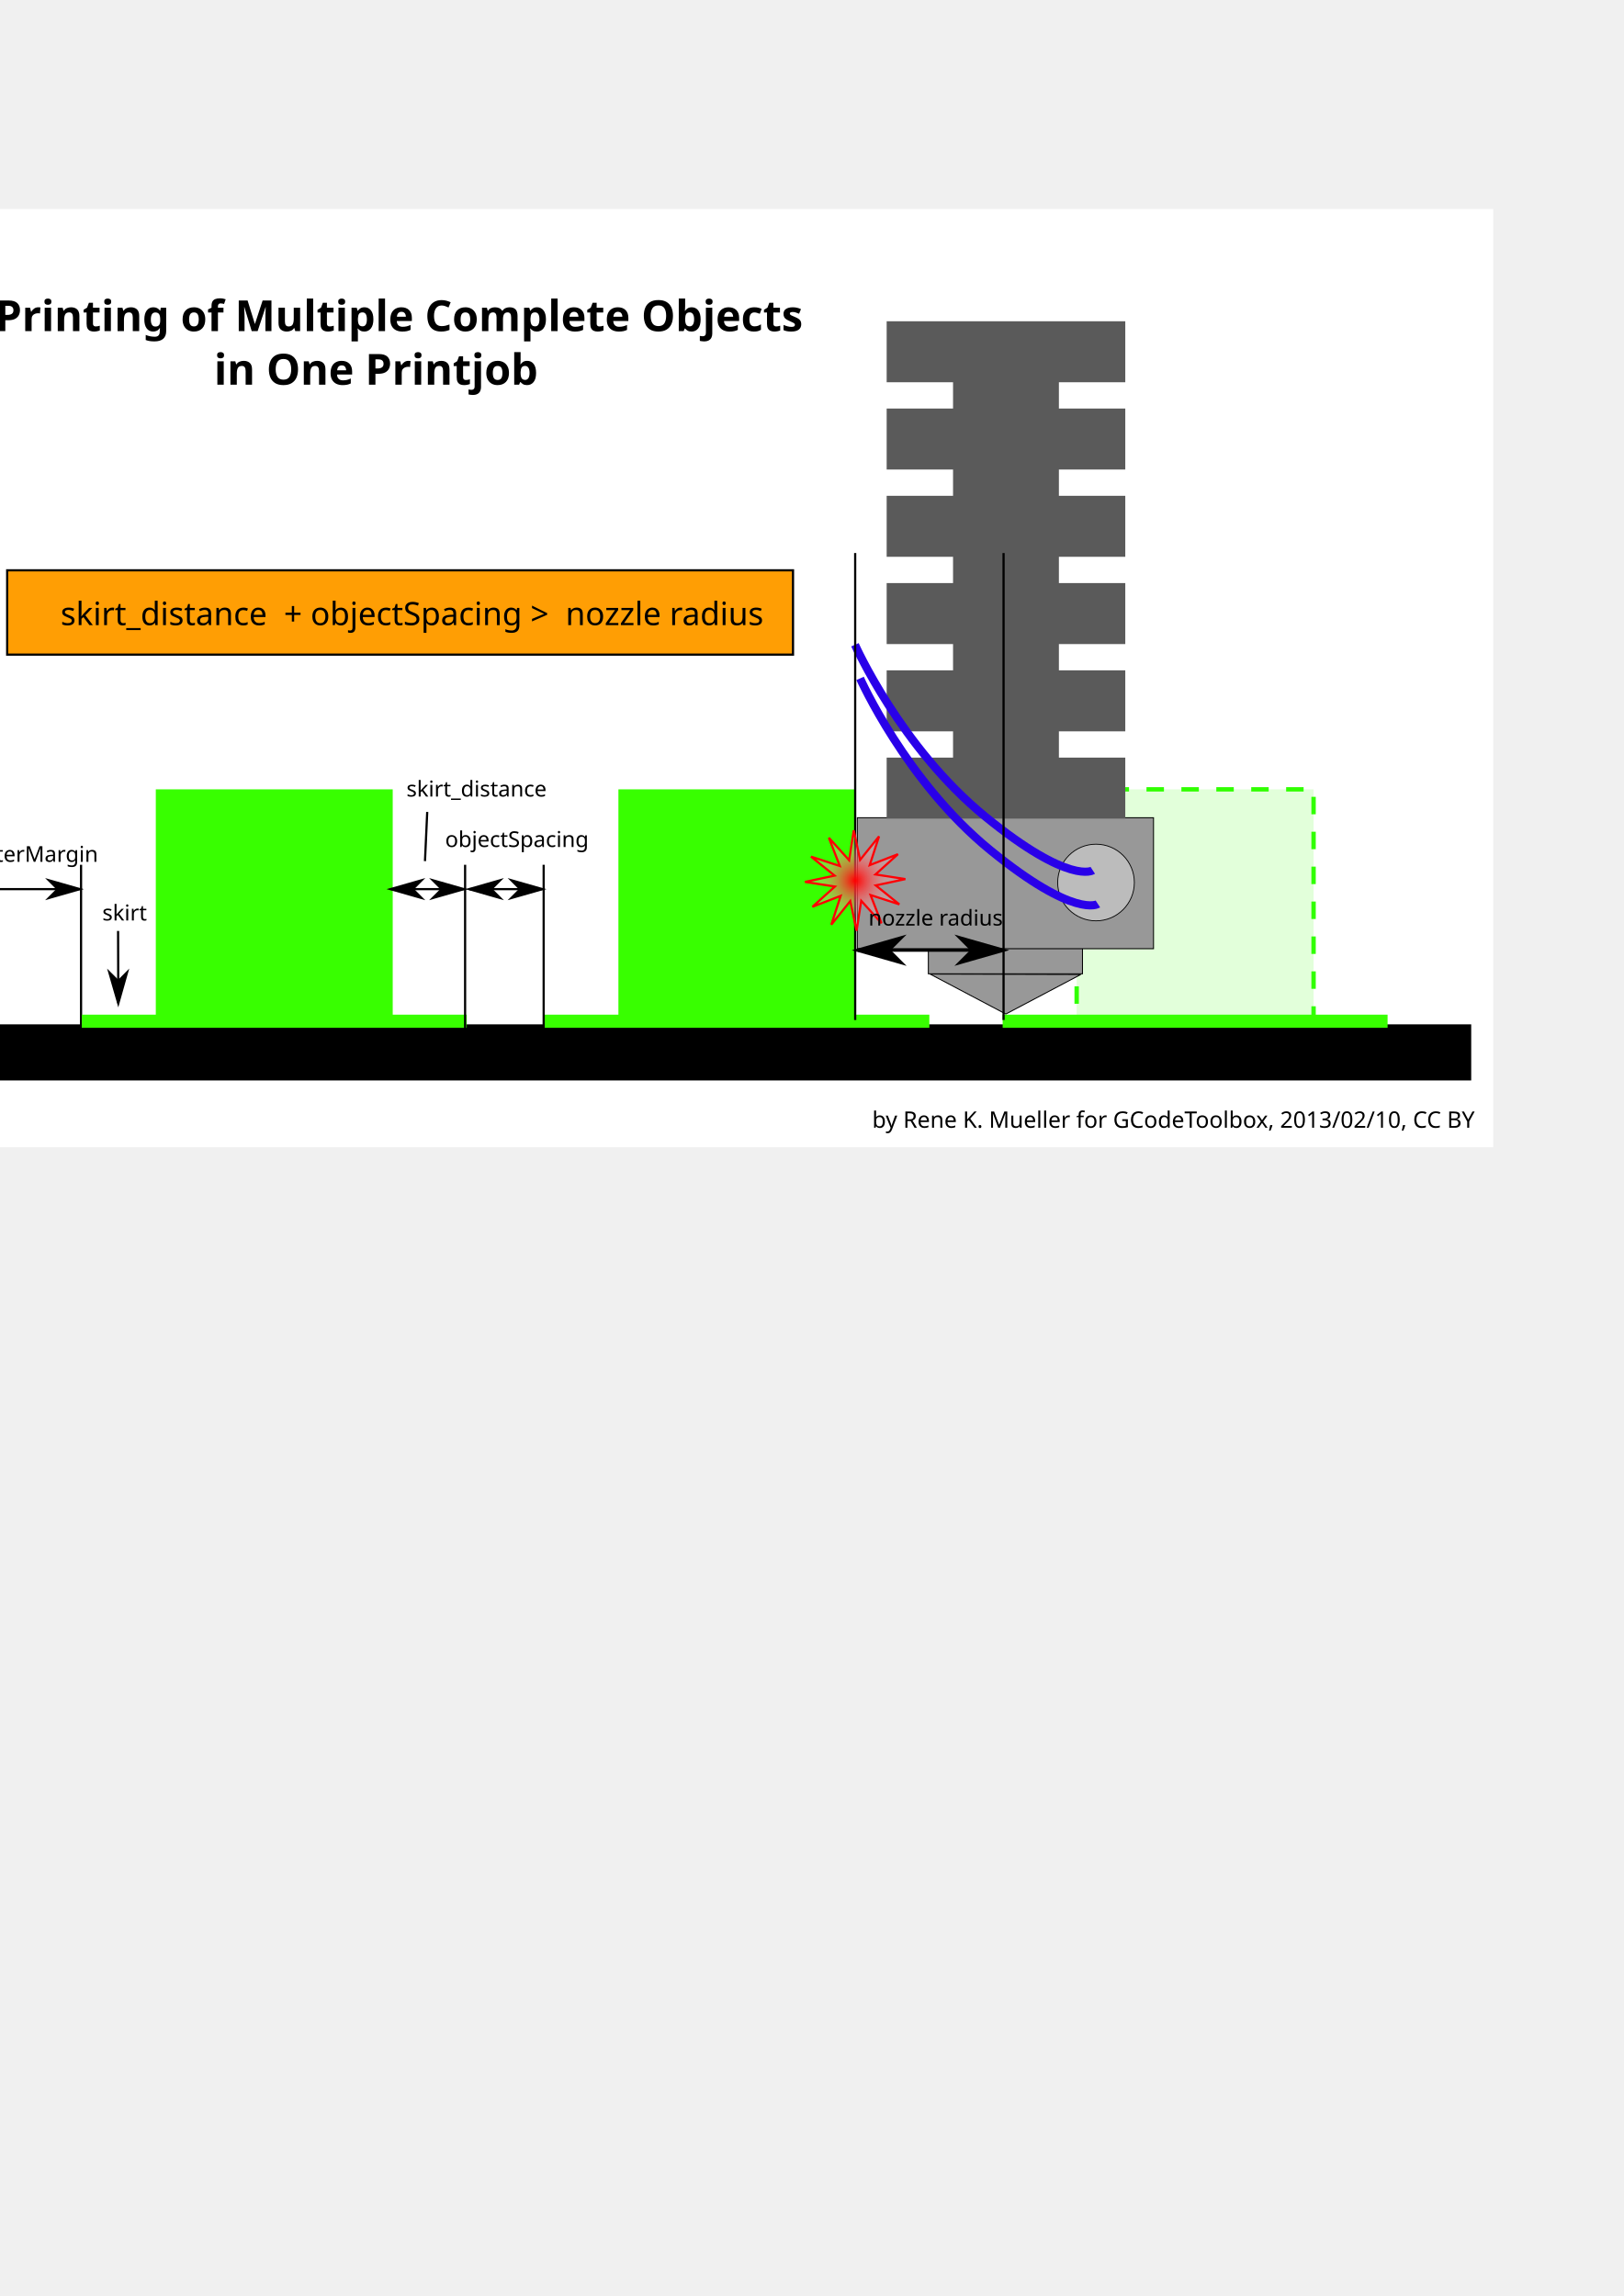
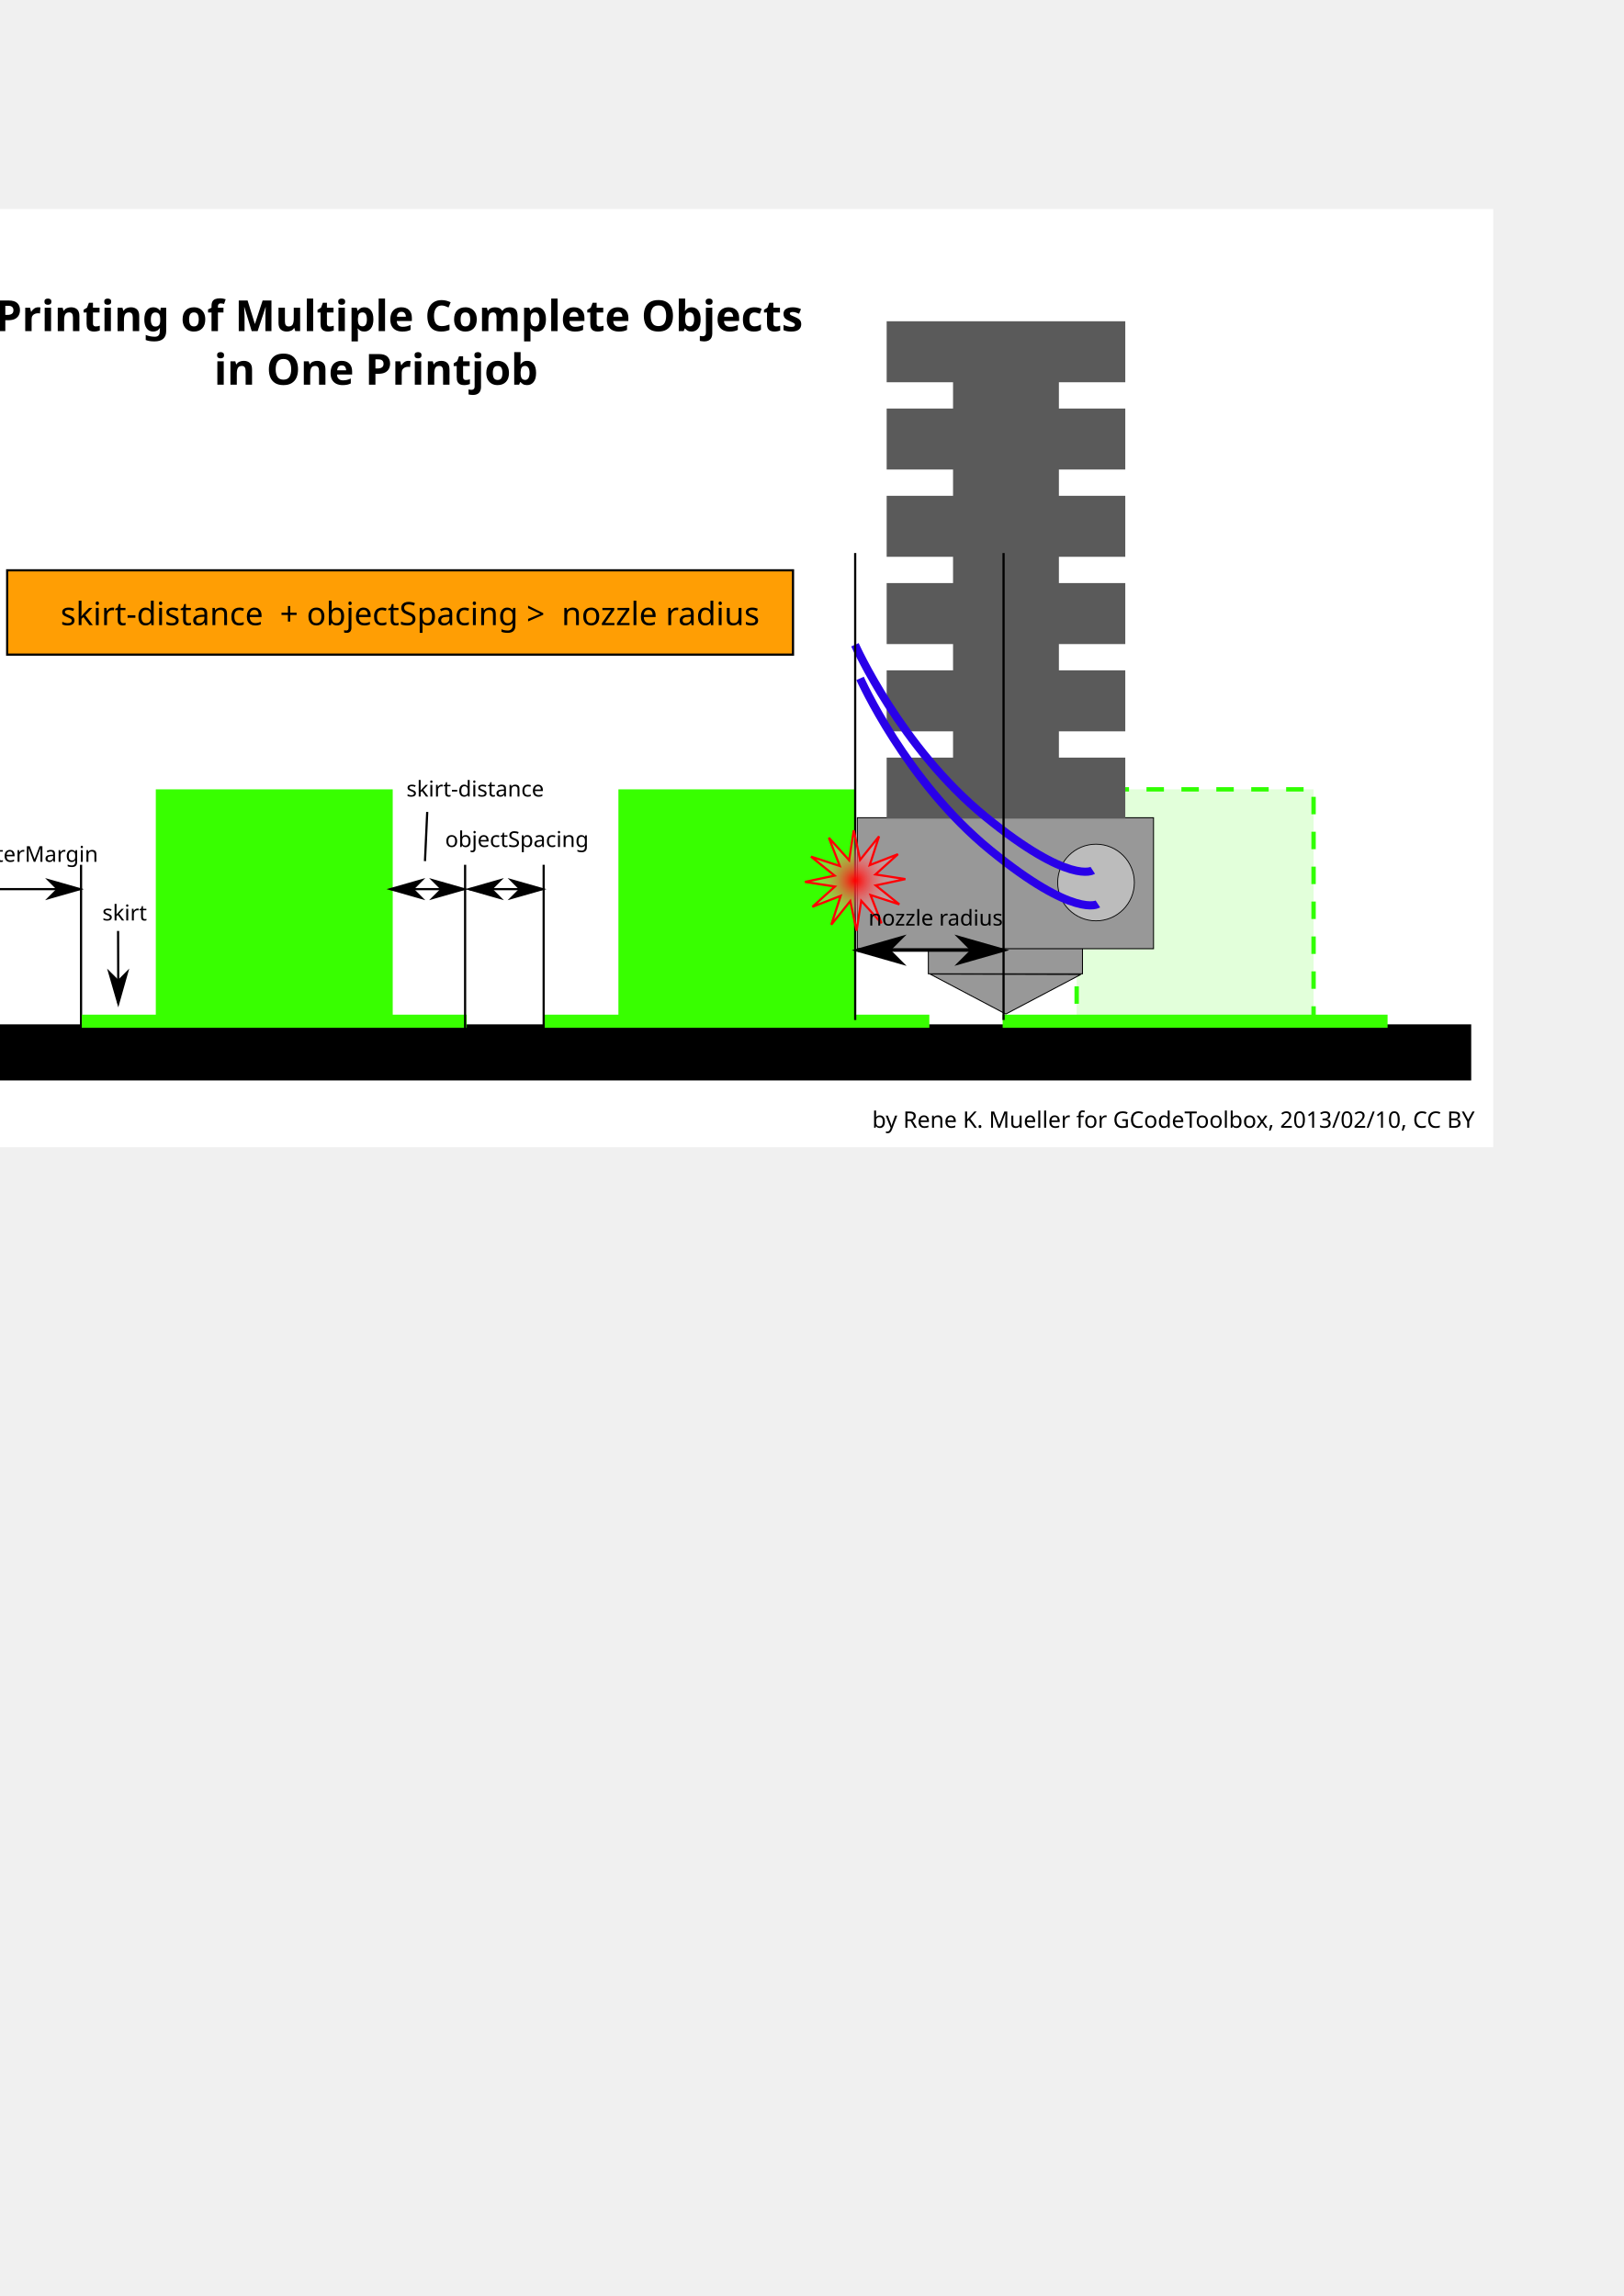
<svg xmlns="http://www.w3.org/2000/svg" xmlns:xlink="http://www.w3.org/1999/xlink" width="744.094" height="1052.362" id="svg6416" version="1.1">
  <defs id="defs6418">
    <linearGradient id="linearGradient7558">
      <stop style="stop-color:#ff0000;stop-opacity:1;" offset="0" id="stop7560" />
      <stop style="stop-color:#ffffff;stop-opacity:0;" offset="1" id="stop7562" />
    </linearGradient>
    <marker orient="auto" refY="0.0" refX="0.0" id="Arrow1Lend" style="overflow:visible;">
      <path id="path3884" d="M 0.0,0.0 L 5.0,-5.0 L -12.5,0.0 L 5.0,5.0 L 0.0,0.0 z " style="fill-rule:evenodd;stroke:#000000;stroke-width:1.0pt;marker-start:none;" transform="scale(0.8) rotate(180) translate(12.5,0)" />
    </marker>
    <marker orient="auto" refY="0.0" refX="0.0" id="Arrow1Lstart" style="overflow:visible">
      <path id="path3881" d="M 0.0,0.0 L 5.0,-5.0 L -12.5,0.0 L 5.0,5.0 L 0.0,0.0 z " style="fill-rule:evenodd;stroke:#000000;stroke-width:1.0pt;marker-start:none" transform="scale(0.8) translate(12.5,0)" />
    </marker>
    <radialGradient xlink:href="#linearGradient7558" id="radialGradient7564" cx="382.86" cy="360.501" fx="382.86" fy="360.501" r="23.499" gradientUnits="userSpaceOnUse" />
  </defs>
  <g id="layer1">
    <rect style="fill:#ffffff;fill-opacity:1;stroke:none" id="rect7568" width="723.515" height="430.014" x="-39.19" y="95.805" />
    <rect style="fill:#38ff00;fill-opacity:0.146;stroke:#30ff00;opacity:1;stroke-opacity:1;stroke-width:2;stroke-miterlimit:4;stroke-dasharray:8,8;stroke-dashoffset:0" id="rect7566" width="108.571" height="108.571" x="493.4" y="361.791" />
    <g id="g3907" transform="translate(0,220)">
      <path id="path7385" d="m 426.217,226.461 34.721,18.318 34.348,-18.121 z" style="fill:#989898;fill-opacity:1;stroke:#000000;stroke-width:0.436;stroke-linecap:butt;stroke-linejoin:miter;stroke-miterlimit:4;stroke-opacity:1;stroke-dasharray:none" />
      <rect y="213.968" x="425.436" height="12.372" width="70.632" id="rect7387" style="fill:#989898;fill-opacity:1;stroke:#000000;stroke-width:0.436;stroke-miterlimit:4;stroke-opacity:1;stroke-dasharray:none" />
      <rect y="154.804" x="392.882" height="60.036" width="135.739" id="rect7389" style="fill:#989898;fill-opacity:1;stroke:#000000;stroke-width:0.436;stroke-linecap:round;stroke-linejoin:miter;stroke-miterlimit:4;stroke-opacity:1;stroke-dasharray:none;stroke-dashoffset:0" />
      <path transform="matrix(0.3745705,0,0,0.3745705,368.9284,151.22)" d="m 402.887,88.844 c 0,25.9 -20.996,46.897 -46.897,46.897 -25.9,0 -46.897,-20.996 -46.897,-46.897 0,-25.9 20.996,-46.897 46.897,-46.897 25.9,0 46.897,20.996 46.897,46.897 z" id="path7391" style="fill:#bcbcbc;fill-opacity:1;stroke:#000000;stroke-width:1;stroke-linecap:round;stroke-linejoin:miter;stroke-miterlimit:4;stroke-opacity:1;stroke-dasharray:none;stroke-dashoffset:0" />
      <g transform="translate(0,10)" id="g4024">
        <rect style="fill:#5a5a5a;fill-opacity:1;stroke:none" id="rect3889" width="48.51" height="224.462" x="436.753" y="-82.283" />
        <rect style="fill:#5a5a5a;fill-opacity:1;stroke:none" id="rect3891" width="109.353" height="27.955" x="406.331" y="-82.75" />
        <rect y="-42.75" x="406.331" height="27.955" width="109.353" id="rect4014" style="fill:#5a5a5a;fill-opacity:1;stroke:none" />
        <rect style="fill:#5a5a5a;fill-opacity:1;stroke:none" id="rect4016" width="109.353" height="27.955" x="406.331" y="-2.75" />
        <rect y="37.25" x="406.331" height="27.955" width="109.353" id="rect4018" style="fill:#5a5a5a;fill-opacity:1;stroke:none" />
        <rect style="fill:#5a5a5a;fill-opacity:1;stroke:none" id="rect4020" width="109.353" height="27.955" x="406.331" y="77.25" />
        <rect y="117.25" x="406.331" height="27.955" width="109.353" id="rect4022" style="fill:#5a5a5a;fill-opacity:1;stroke:none" />
      </g>
      <g transform="matrix(0.8943852,0.4472975,-0.4472975,0.8943852,135.4344,-204.5169)" id="g3903">
        <path id="path7414" d="m 498.279,179.521 c 0,0 -6.388,10.905 -55.094,0 -48.706,-10.905 -88.629,-43.729 -88.629,-43.729" style="fill:none;stroke:#2900e9;stroke-width:3.746;stroke-linecap:butt;stroke-linejoin:miter;stroke-miterlimit:4;stroke-opacity:1;stroke-dasharray:none" />
        <path style="fill:none;stroke:#2900e9;stroke-width:3.746;stroke-linecap:butt;stroke-linejoin:miter;stroke-miterlimit:4;stroke-opacity:1;stroke-dasharray:none" d="m 507.269,192.256 c 0,0 -6.388,10.905 -55.094,0 -48.706,-10.905 -88.629,-43.729 -88.629,-43.729" id="path7416" />
      </g>
    </g>
    <rect style="fill:#000000;fill-opacity:1;stroke:none" id="rect6424" width="697.57" height="25.714" x="-23.357" y="469.505" />
    <rect style="fill:#38ff00;fill-opacity:1;stroke:none" id="rect6934" width="108.571" height="108.571" x="71.4" y="361.791" />
    <path style="fill:none;stroke:#000000;stroke-width:1px;stroke-linecap:butt;stroke-linejoin:miter;stroke-opacity:1" d="m -22.857,475.219 0,-78.852" id="path6936" />
    <path style="fill:none;stroke:#000000;stroke-width:1px;stroke-linecap:butt;stroke-linejoin:miter;stroke-opacity:1;marker-start:url(#Arrow1Lstart);marker-end:url(#Arrow1Lend)" d="m -22.916,407.53 59.413,0" id="path6951" />
    <text xml:space="preserve" style="font-size:10px;font-style:normal;font-variant:normal;font-weight:normal;font-stretch:normal;text-align:start;line-height:125%;letter-spacing:0px;word-spacing:0px;writing-mode:lr-tb;text-anchor:start;fill:#000000;fill-opacity:1;stroke:none;font-family:Sans;-inkscape-font-specification:Sans" x="-21.085" y="395.003" id="text7323">
      <tspan id="tspan7325" x="-21.085" y="395.003">printerMargin</tspan>
    </text>
    <path id="path7327" d="m 37.143,475.219 0,-78.852" style="fill:none;stroke:#000000;stroke-width:1px;stroke-linecap:butt;stroke-linejoin:miter;stroke-opacity:1" />
    <rect y="465.067" x="37.486" height="6.024" width="176.401" id="rect7329" style="fill:#38ff00;fill-opacity:1;stroke:none" />
    <text id="text7331" y="421.889" x="46.885" style="font-size:10px;font-style:normal;font-variant:normal;font-weight:normal;font-stretch:normal;text-align:start;line-height:125%;letter-spacing:0px;word-spacing:0px;writing-mode:lr-tb;text-anchor:start;fill:#000000;fill-opacity:1;stroke:none;font-family:Sans;-inkscape-font-specification:Sans" xml:space="preserve">
      <tspan y="421.889" x="46.885" id="tspan7333">skirt</tspan>
    </text>
    <text xml:space="preserve" style="font-size:10px;font-style:normal;font-variant:normal;font-weight:normal;font-stretch:normal;text-align:start;line-height:125%;letter-spacing:0px;word-spacing:0px;writing-mode:lr-tb;text-anchor:start;fill:#000000;fill-opacity:1;stroke:none;font-family:Sans;-inkscape-font-specification:Sans" x="186.258" y="365.084" id="text7335">
-       <tspan id="tspan7337" x="186.258" y="365.084">skirt_distance</tspan>
+       <tspan id="tspan7337" x="186.258" y="365.084">skirt-distance</tspan>
    </text>
    <path id="path7339" d="m 179.084,407.53 33.388,0" style="fill:none;stroke:#000000;stroke-width:1;stroke-linecap:butt;stroke-linejoin:miter;stroke-miterlimit:4;stroke-opacity:1;stroke-dasharray:none;marker-start:url(#Arrow1Lstart);marker-end:url(#Arrow1Lend)" />
    <path style="fill:none;stroke:#000000;stroke-width:1px;stroke-linecap:butt;stroke-linejoin:miter;stroke-opacity:1" d="m 194.756,394.689 1.029,-22.541" id="path7341" />
    <rect y="361.791" x="283.4" height="108.571" width="108.571" id="rect7345" style="fill:#38ff00;fill-opacity:1;stroke:none" />
    <rect style="fill:#38ff00;fill-opacity:1;stroke:none" id="rect7347" width="176.401" height="6.024" x="249.486" y="465.067" />
    <path style="fill:none;stroke:#000000;stroke-width:1px;stroke-linecap:butt;stroke-linejoin:miter;stroke-opacity:1" d="m 213.143,475.219 0,-78.852" id="path7349" />
    <path id="path7351" d="m 249.143,475.219 0,-78.852" style="fill:none;stroke:#000000;stroke-width:1px;stroke-linecap:butt;stroke-linejoin:miter;stroke-opacity:1" />
    <path style="fill:none;stroke:#000000;stroke-width:1;stroke-linecap:butt;stroke-linejoin:miter;stroke-miterlimit:4;stroke-opacity:1;stroke-dasharray:none;marker-start:url(#Arrow1Lstart);marker-end:url(#Arrow1Lend)" d="m 215.084,407.53 33.388,0" id="path7353" />
    <path style="fill:none;stroke:#000000;stroke-width:1px;stroke-linecap:butt;stroke-linejoin:miter;stroke-opacity:1;marker-end:url(#Arrow1Lend)" d="m 54.114,426.705 0.091,33.071" id="path7366" />
    <text id="text7368" y="388.213" x="203.993" style="font-size:10px;font-style:normal;font-variant:normal;font-weight:normal;font-stretch:normal;text-align:start;line-height:125%;letter-spacing:0px;word-spacing:0px;writing-mode:lr-tb;text-anchor:start;fill:#000000;fill-opacity:1;stroke:none;font-family:Sans;-inkscape-font-specification:Sans" xml:space="preserve">
      <tspan y="388.213" x="203.993" id="tspan7370">objectSpacing</tspan>
    </text>
    <rect y="465.067" x="459.486" height="6.024" width="176.401" id="rect7460" style="fill:#38ff00;fill-opacity:1;stroke:none" />
    <path style="fill:none;stroke:#000000;stroke-width:1px;stroke-linecap:butt;stroke-linejoin:miter;stroke-opacity:1" d="m 391.904,467.521 0,-214.04" id="path7475" />
    <path id="path7488" d="m 459.904,467.521 0,-214.04" style="fill:none;stroke:#000000;stroke-width:1px;stroke-linecap:butt;stroke-linejoin:miter;stroke-opacity:1" />
    <path id="path7490" d="m 393.084,435.53 66.673,0" style="fill:none;stroke:#000000;stroke-width:1.413;stroke-linecap:butt;stroke-linejoin:miter;stroke-miterlimit:4;stroke-opacity:1;stroke-dasharray:none;marker-start:url(#Arrow1Lstart);marker-end:url(#Arrow1Lend)" />
    <rect style="fill:#ff9e04;fill-opacity:1;stroke:#000000;stroke-opacity:1" id="rect4050" width="360.127" height="38.644" x="3.289" y="261.399" />
    <text xml:space="preserve" style="font-size:14.731px;font-style:normal;font-variant:normal;font-weight:normal;font-stretch:normal;text-align:start;line-height:125%;letter-spacing:0px;word-spacing:0px;writing-mode:lr-tb;text-anchor:start;fill:#000000;fill-opacity:1;stroke:none;font-family:Sans;-inkscape-font-specification:Sans" x="27.756" y="286.534" id="text7496">
-       <tspan x="27.756" y="286.534" id="tspan7502">skirt_distance  + objectSpacing &gt;  nozzle radius</tspan>
+       <tspan x="27.756" y="286.534" id="tspan7502">skirt-distance  + objectSpacing &gt;  nozzle radius</tspan>
    </text>
    <path style="fill:url(#radialGradient7564);fill-opacity:1;stroke:#ff0005;stroke-opacity:1" id="path7528" d="m 394.919,380.096 -9.288,-10.304 -2.126,13.708 -2.891,-13.567 -8.695,10.809 4.28,-13.195 -12.935,5.013 10.304,-9.287 -13.708,-2.126 13.567,-2.891 -10.809,-8.695 13.195,4.28 -5.013,-12.935 9.287,10.304 2.126,-13.708 2.891,13.567 8.695,-10.809 -4.28,13.195 12.935,-5.013 -10.304,9.287 13.708,2.126 -13.567,2.891 10.809,8.695 -13.195,-4.28 z" transform="translate(9.04394,43.07323)" />
    <text xml:space="preserve" style="font-size:10px;font-style:normal;font-variant:normal;font-weight:normal;font-stretch:normal;text-align:start;line-height:125%;letter-spacing:0px;word-spacing:0px;writing-mode:lr-tb;text-anchor:start;fill:#000000;fill-opacity:1;stroke:none;font-family:Sans;-inkscape-font-specification:Sans" x="397.993" y="424.213" id="text7492">
      <tspan id="tspan7494" x="397.993" y="424.213">nozzle radius</tspan>
    </text>
    <text xml:space="preserve" style="font-size:19.637px;font-style:normal;font-variant:normal;font-weight:bold;font-stretch:normal;text-align:center;line-height:125%;letter-spacing:0px;word-spacing:0px;writing-mode:lr-tb;text-anchor:middle;fill:#000000;fill-opacity:1;stroke:none;font-family:Sans;-inkscape-font-specification:Sans Bold" x="185.08" y="151.761" id="text7570">
      <tspan x="187.803" y="151.761" id="tspan7580">3D Printing of Multiple Complete Objects </tspan>
      <tspan x="185.08" y="176.307" id="tspan7578">in One Printjob</tspan>
    </text>
    <text xml:space="preserve" style="font-size:10.408px;font-style:normal;font-weight:normal;line-height:125%;letter-spacing:0px;word-spacing:0px;fill:#000000;fill-opacity:1;stroke:none;font-family:Sans" x="399.689" y="516.903" id="text7574">
      <tspan id="tspan7576" x="399.689" y="516.903">by Rene K. Mueller for GCodeToolbox, 2013/02/10, CC BY</tspan>
    </text>
  </g>
</svg>
